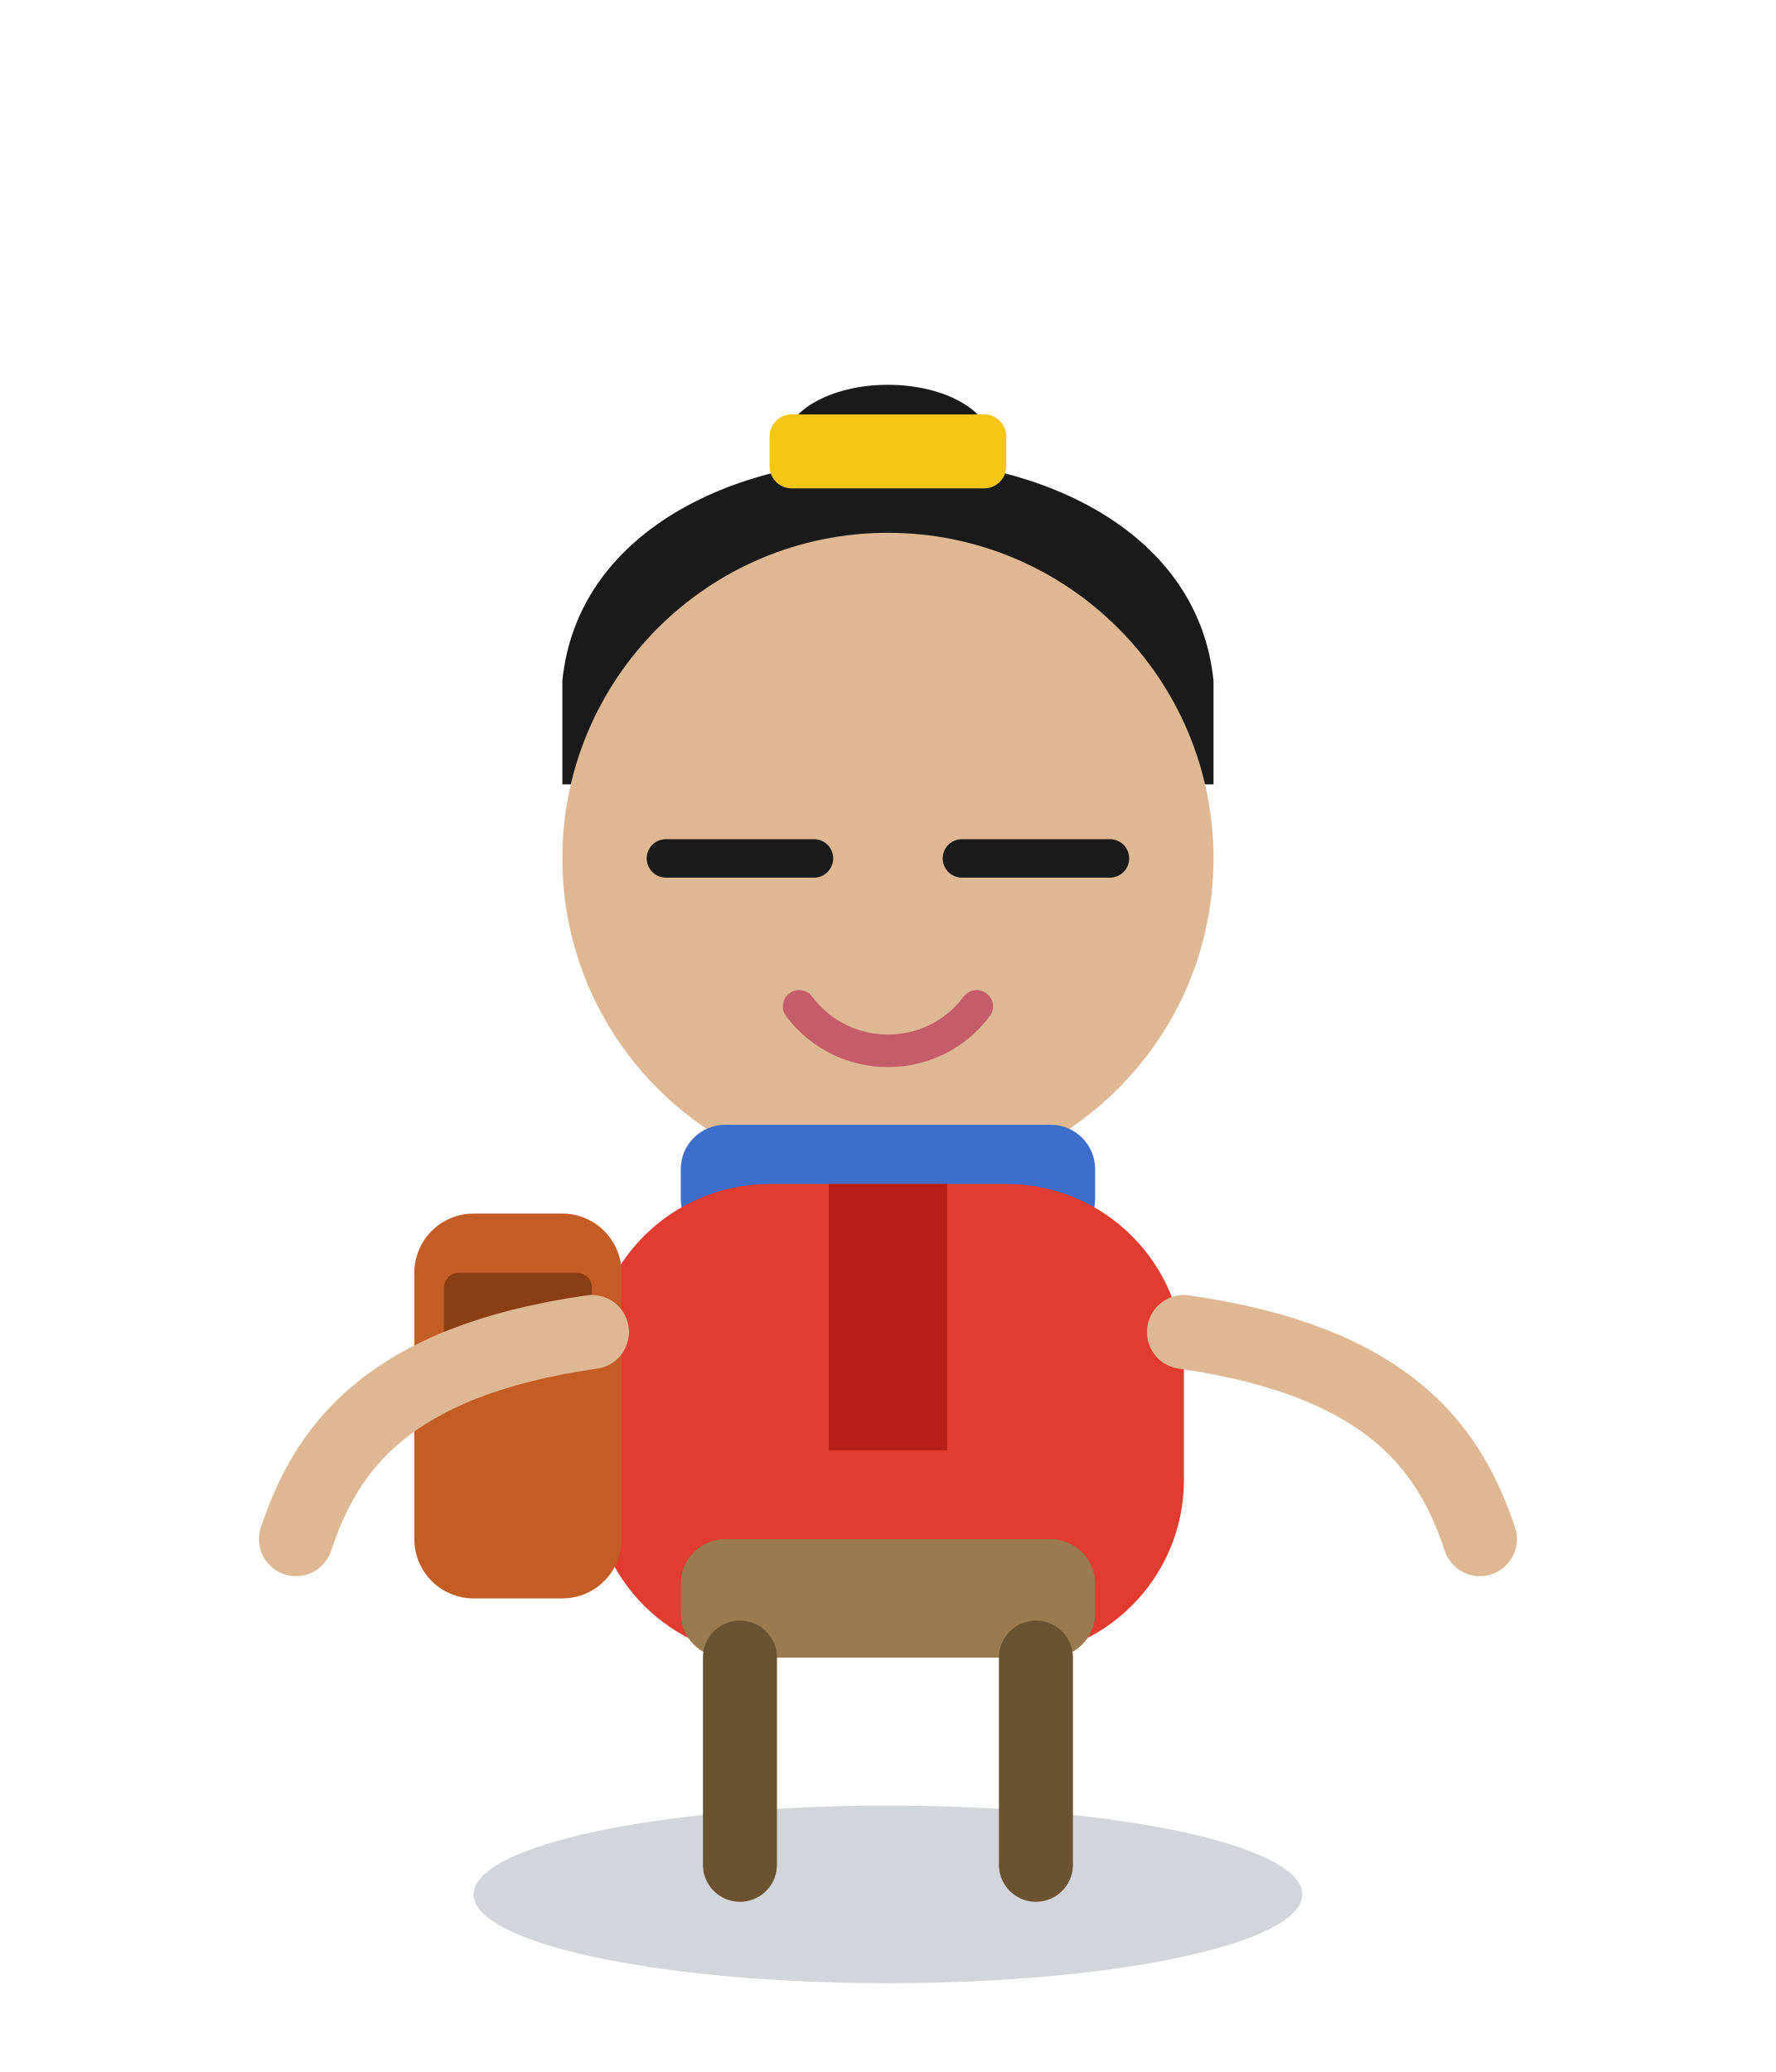
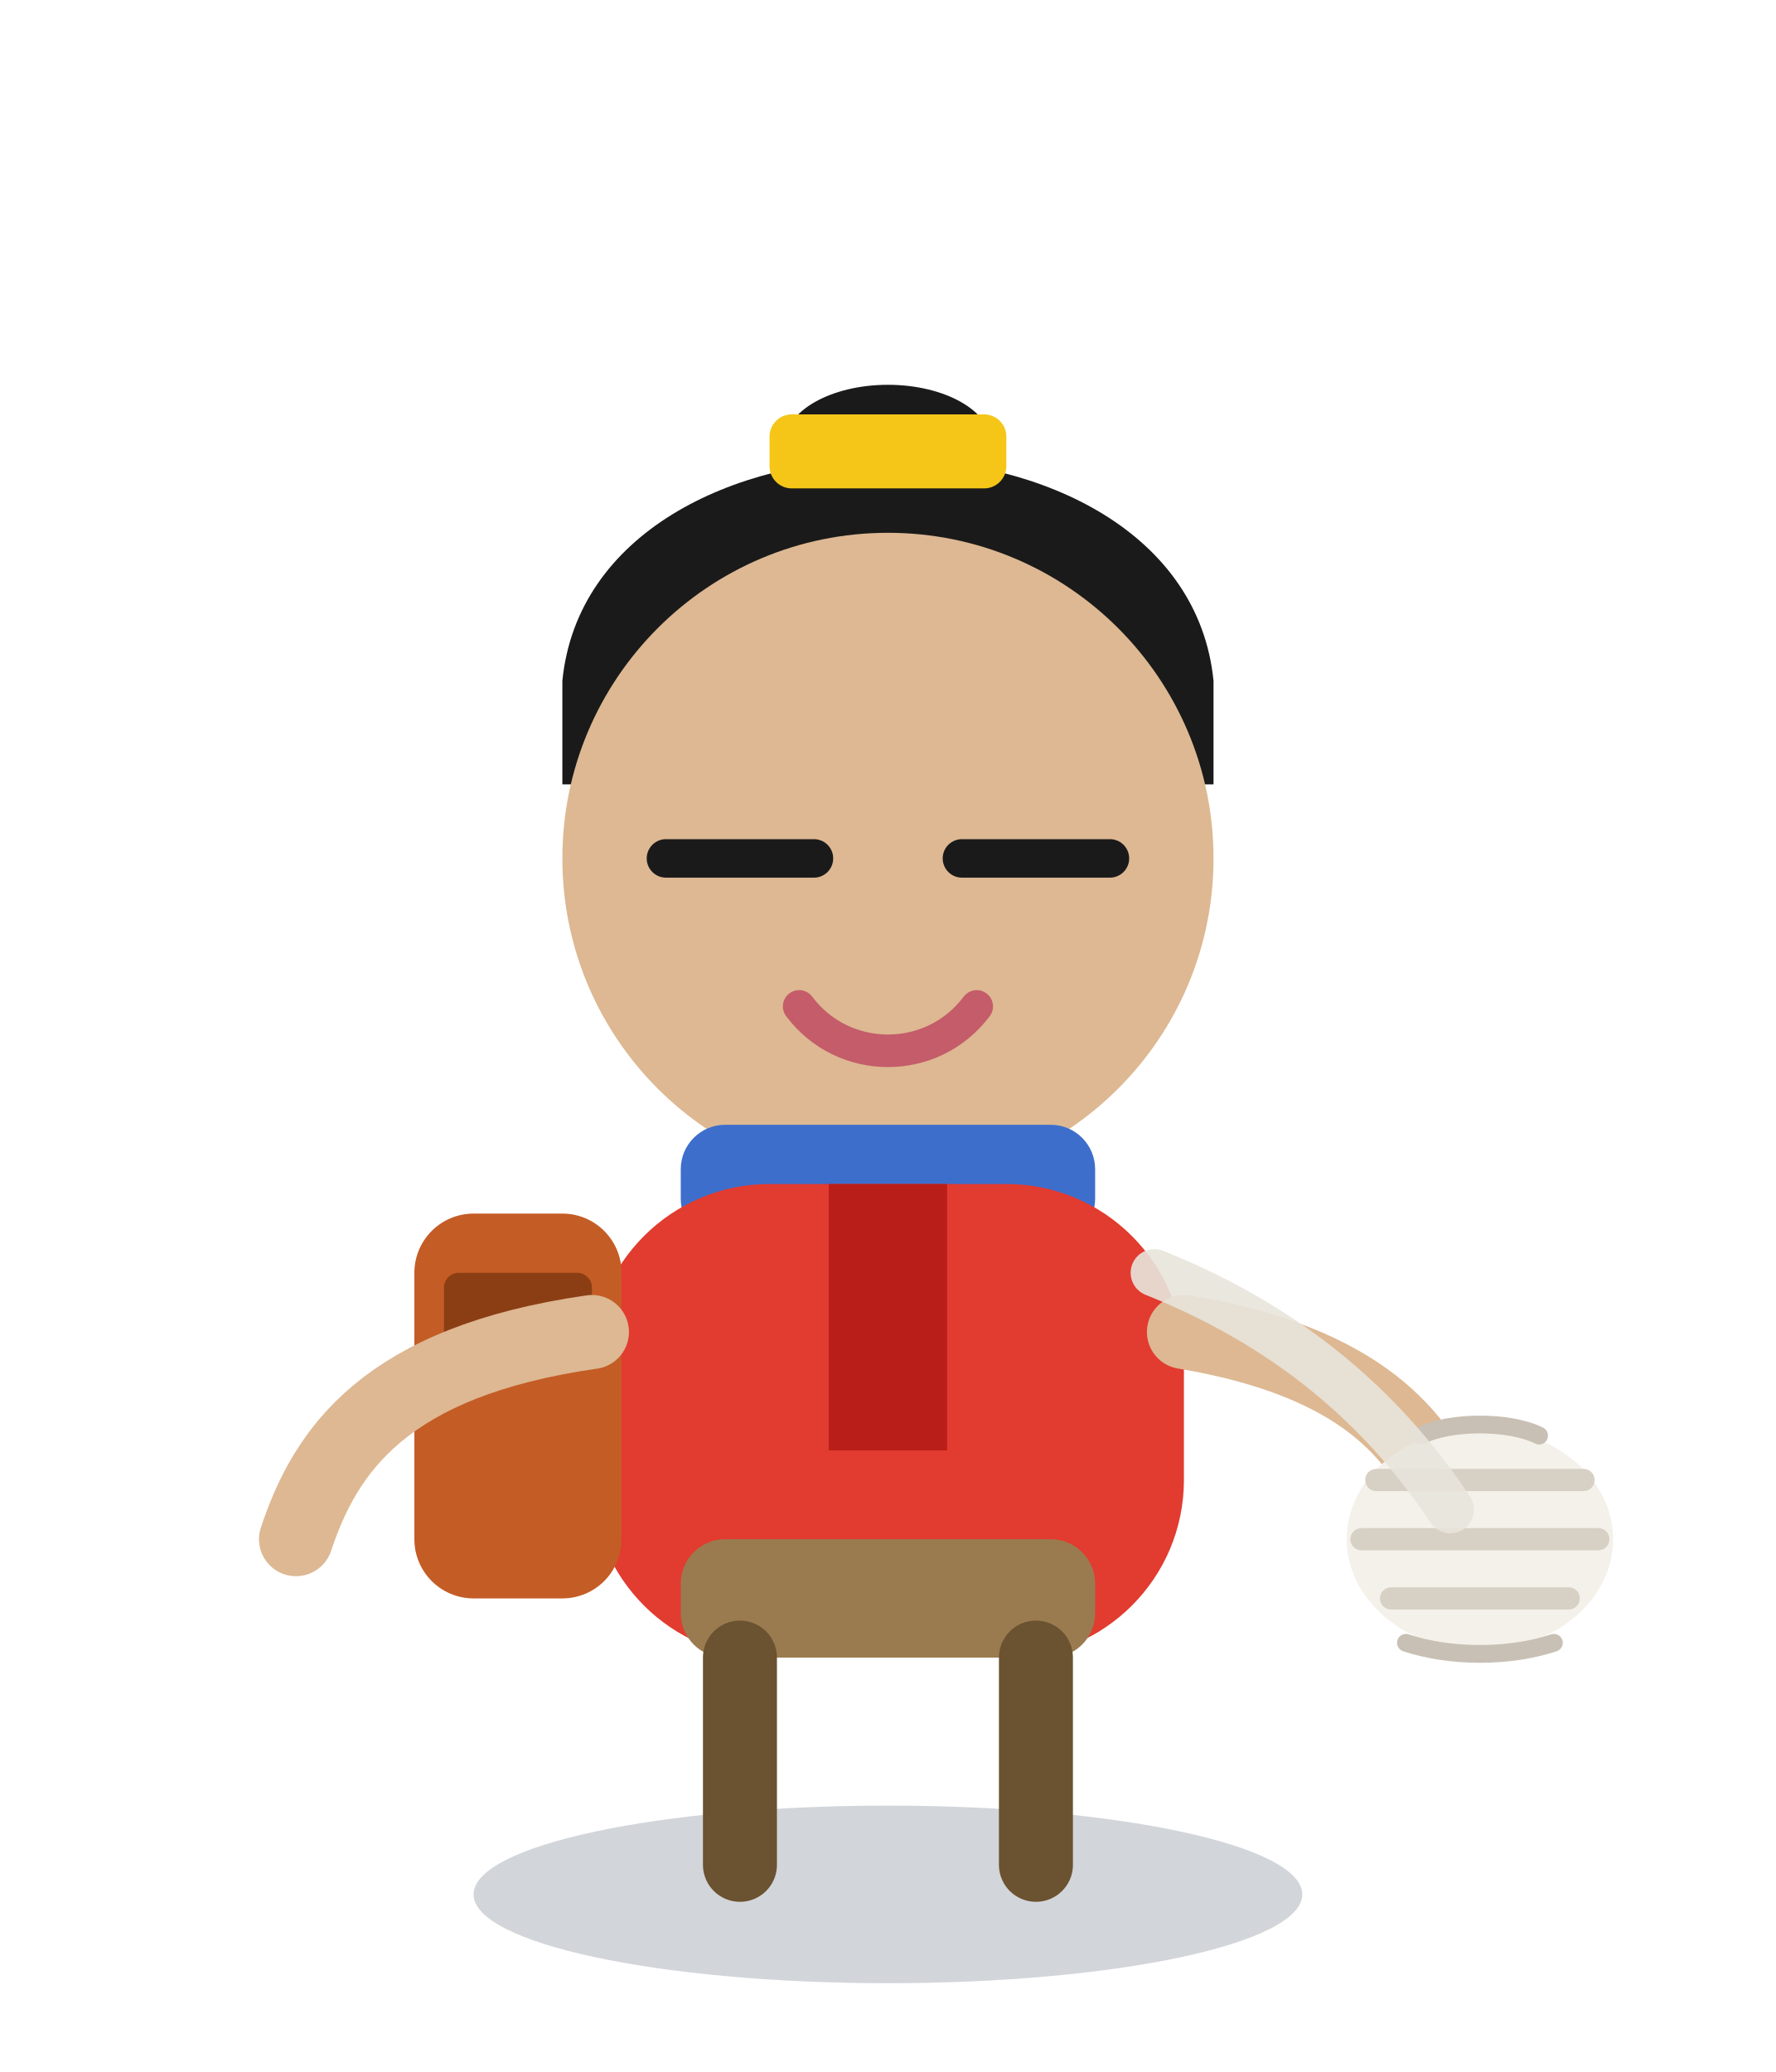
<svg xmlns="http://www.w3.org/2000/svg" viewBox="0 0 120 140" fill="none">
  <ellipse cx="60" cy="128" rx="28" ry="6" fill="#041833" opacity=".18" />
  <path d="M38 46c2-20 42-20 44 0v7H38z" fill="#1A1A1A" />
  <ellipse cx="60" cy="30" rx="7" ry="4" fill="#1A1A1A" />
  <rect x="52" y="28" width="16" height="5" rx="1.5" fill="#F5C518" />
  <circle cx="60" cy="58" r="22" fill="#DDB892" />
  <path d="M45 58h10" stroke="#1A1A1A" stroke-width="2.6" stroke-linecap="round" />
  <path d="M65 58h10" stroke="#1A1A1A" stroke-width="2.6" stroke-linecap="round" />
  <path d="M54 68c3 4 9 4 12 0" stroke="#C45C6A" stroke-width="2.2" stroke-linecap="round" />
  <rect x="46" y="76" width="28" height="8" rx="3" fill="#3D6ECC" />
  <rect x="40" y="80" width="40" height="32" rx="12" fill="#E23B2F" />
  <rect x="56" y="80" width="8" height="18" fill="#B91F18" />
  <rect x="46" y="104" width="28" height="8" rx="3" fill="#9A7B4F" />
  <rect x="28" y="82" width="14" height="26" rx="4" fill="#C45C26" />
  <rect x="30" y="86" width="10" height="5" rx="1" fill="#8B3E14" />
  <path d="M40 90c-14 2-18 8-20 14" stroke="#DDB892" stroke-width="5" stroke-linecap="round" />
-   <path d="M80 90c14 2 18 8 20 14" stroke="#DDB892" stroke-width="5" stroke-linecap="round" />
+   <path d="M80 90c12 2 16 7 18 12" stroke="#DDB892" stroke-width="5" stroke-linecap="round" />
+   <ellipse cx="100" cy="104" rx="9" ry="7.5" fill="#F4F1EA" />
+   <path d="M93 100h14M92 104h16M94 108h12" stroke="#D7D0C4" stroke-width="1.5" stroke-linecap="round" />
+   <path d="M96 97c2-1 6-1 8 0" stroke="#C8C0B4" stroke-width="1.2" stroke-linecap="round" />
+   <path d="M95 111c3 1 7 1 10 0" stroke="#C8C0B4" stroke-width="1.2" stroke-linecap="round" />
+   <path d="M78 86c10 4 16 10 20 16" stroke="#E8E4DC" stroke-width="3.2" stroke-linecap="round" opacity=".9" />
  <path d="M50 112v14M70 112v14" stroke="#6B5230" stroke-width="5" stroke-linecap="round" />
</svg>
